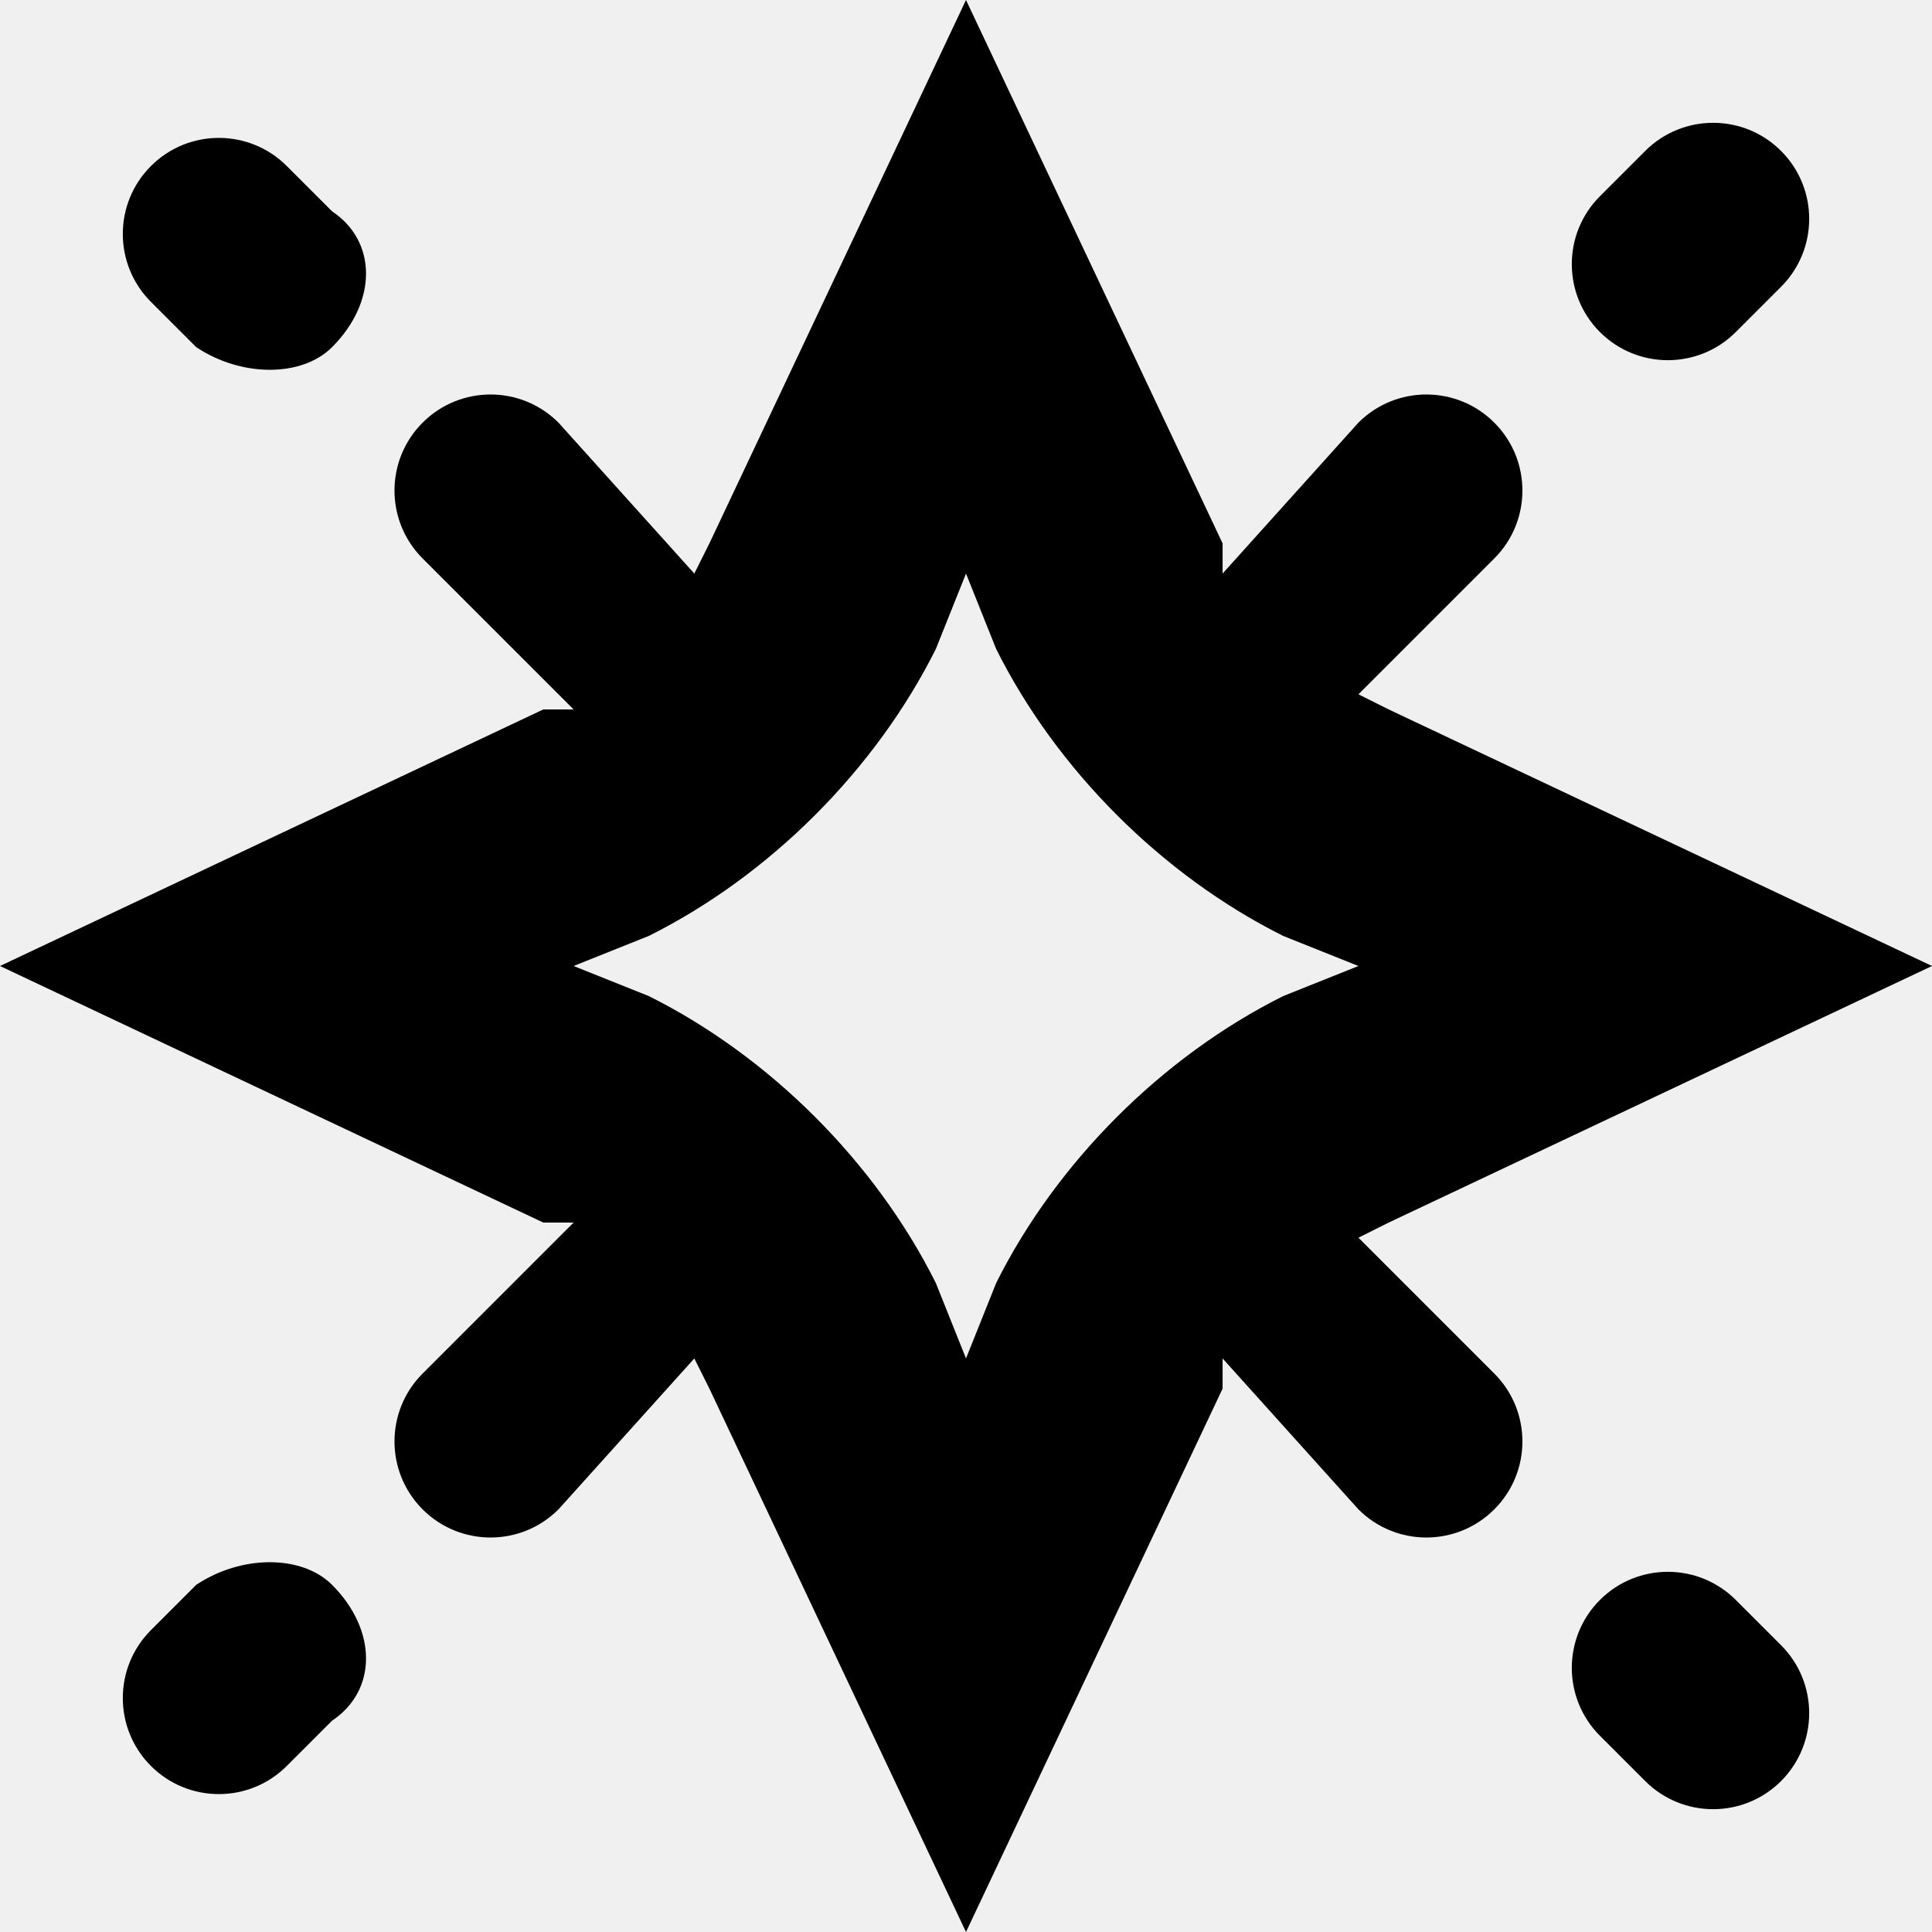
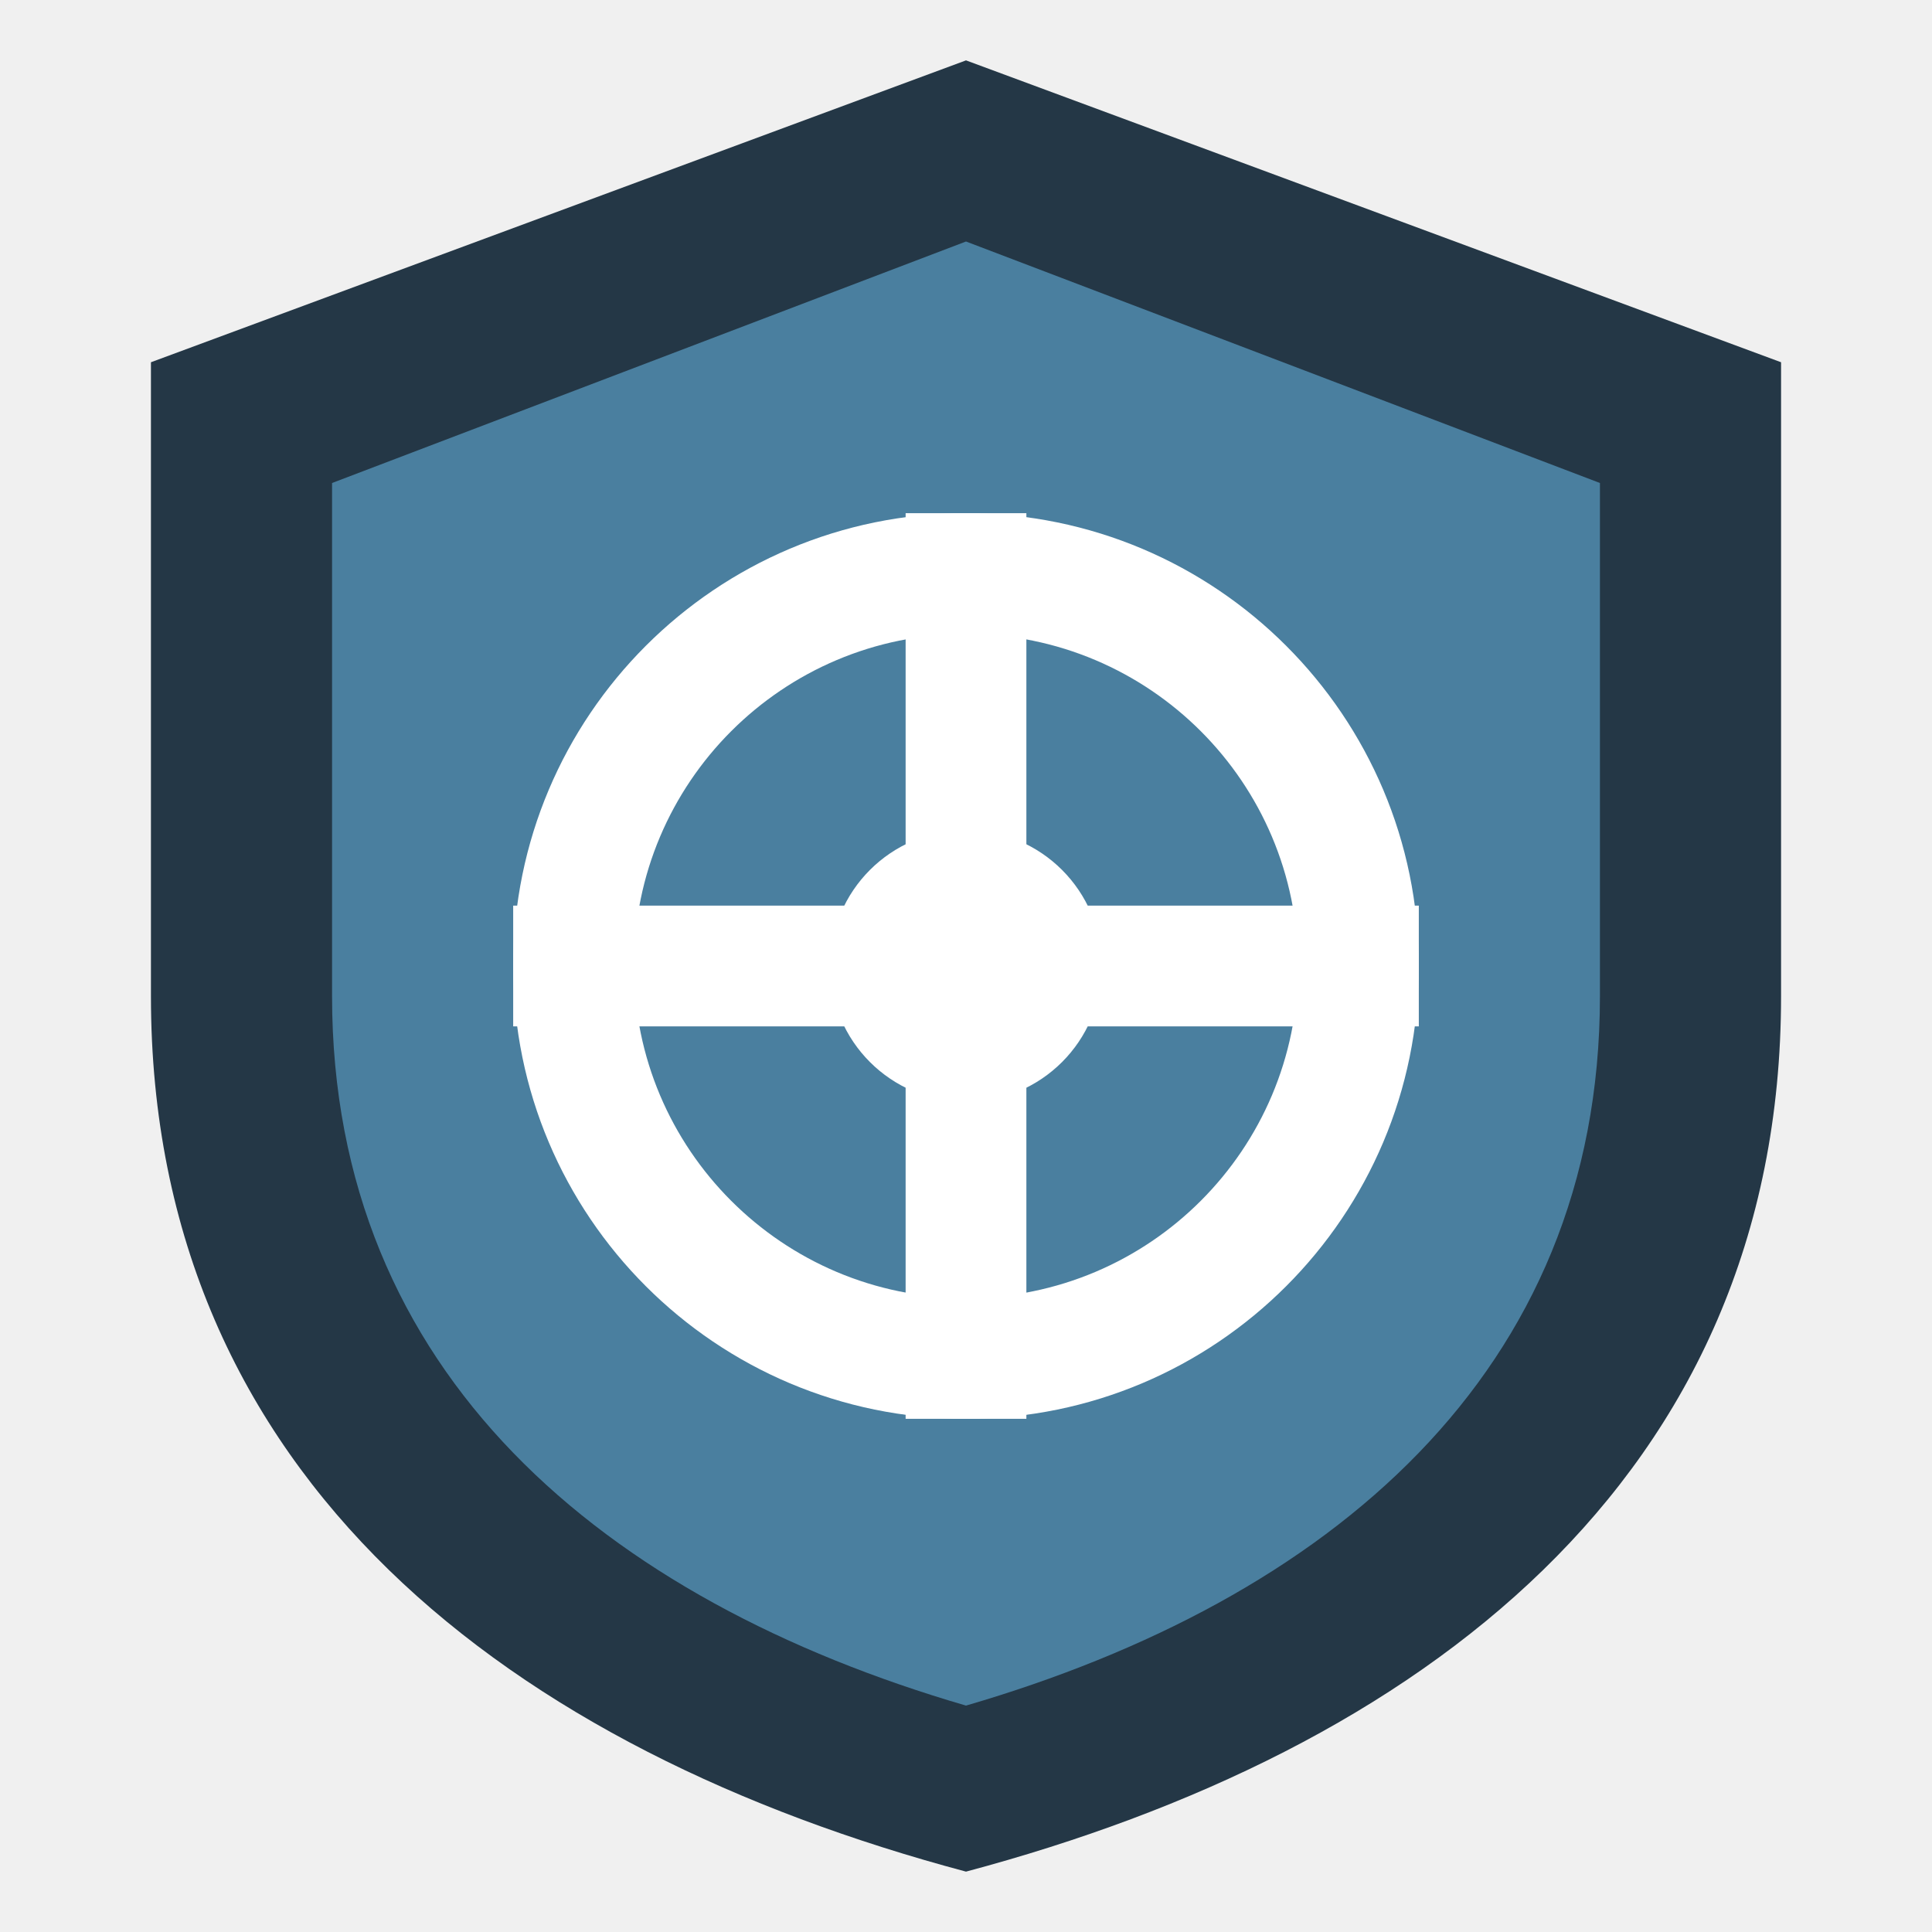
<svg xmlns="http://www.w3.org/2000/svg" viewBox="0 0 128 128">
-   <path fill-rule="evenodd" d="M81 36 64 0 47 36l-1 2-9-10a6 6 0 0 0-9 9l10 10h-2L0 64l36 17h2L28 91a6 6 0 1 0 9 9l9-10 1 2 17 36 17-36v-2l9 10a6 6 0 1 0 9-9l-9-9 2-1 36-17-36-17-2-1 9-9a6 6 0 1 0-9-9l-9 10v-2Zm-17 2-2 5c-4 8-11 15-19 19l-5 2 5 2c8 4 15 11 19 19l2 5 2-5c4-8 11-15 19-19l5-2-5-2c-8-4-15-11-19-19l-2-5Z" clip-rule="evenodd" />
-   <path d="M118 19a6 6 0 0 0-9-9l-3 3a6 6 0 1 0 9 9l3-3Zm-96 4c-2 2-6 2-9 0l-3-3a6 6 0 1 1 9-9l3 3c3 2 3 6 0 9Zm0 82c-2-2-6-2-9 0l-3 3a6 6 0 1 0 9 9l3-3c3-2 3-6 0-9Zm96 4a6 6 0 0 1-9 9l-3-3a6 6 0 1 1 9-9l3 3Z" />
-   <style>path{fill:#000}@media (prefers-color-scheme:dark){path{fill:#fff}}</style>
+   <path d="M64 4 118 24v42c0 32-24 50-54 58C34 116 10 98 10 66V24Z" fill="#243746" />
+   <path d="M64 16 106 32v34c0 25-18 40-42 47-24-7-42-22-42-47V32Z" fill="#4a7f9f" />
+   <path d="M64 34a30 30 0 1 0 0 60 30 30 0 0 0 0-60Zm0 8a22 22 0 1 1 0 44 22 22 0 0 1 0-44Z" fill="#fff" />
+   <path d="M60 34h8v60h-8z" fill="#fff" />
+   <path d="M34 60h60v8H34z" fill="#fff" />
+   <circle cx="64" cy="64" r="9" fill="#fff" />
</svg>
